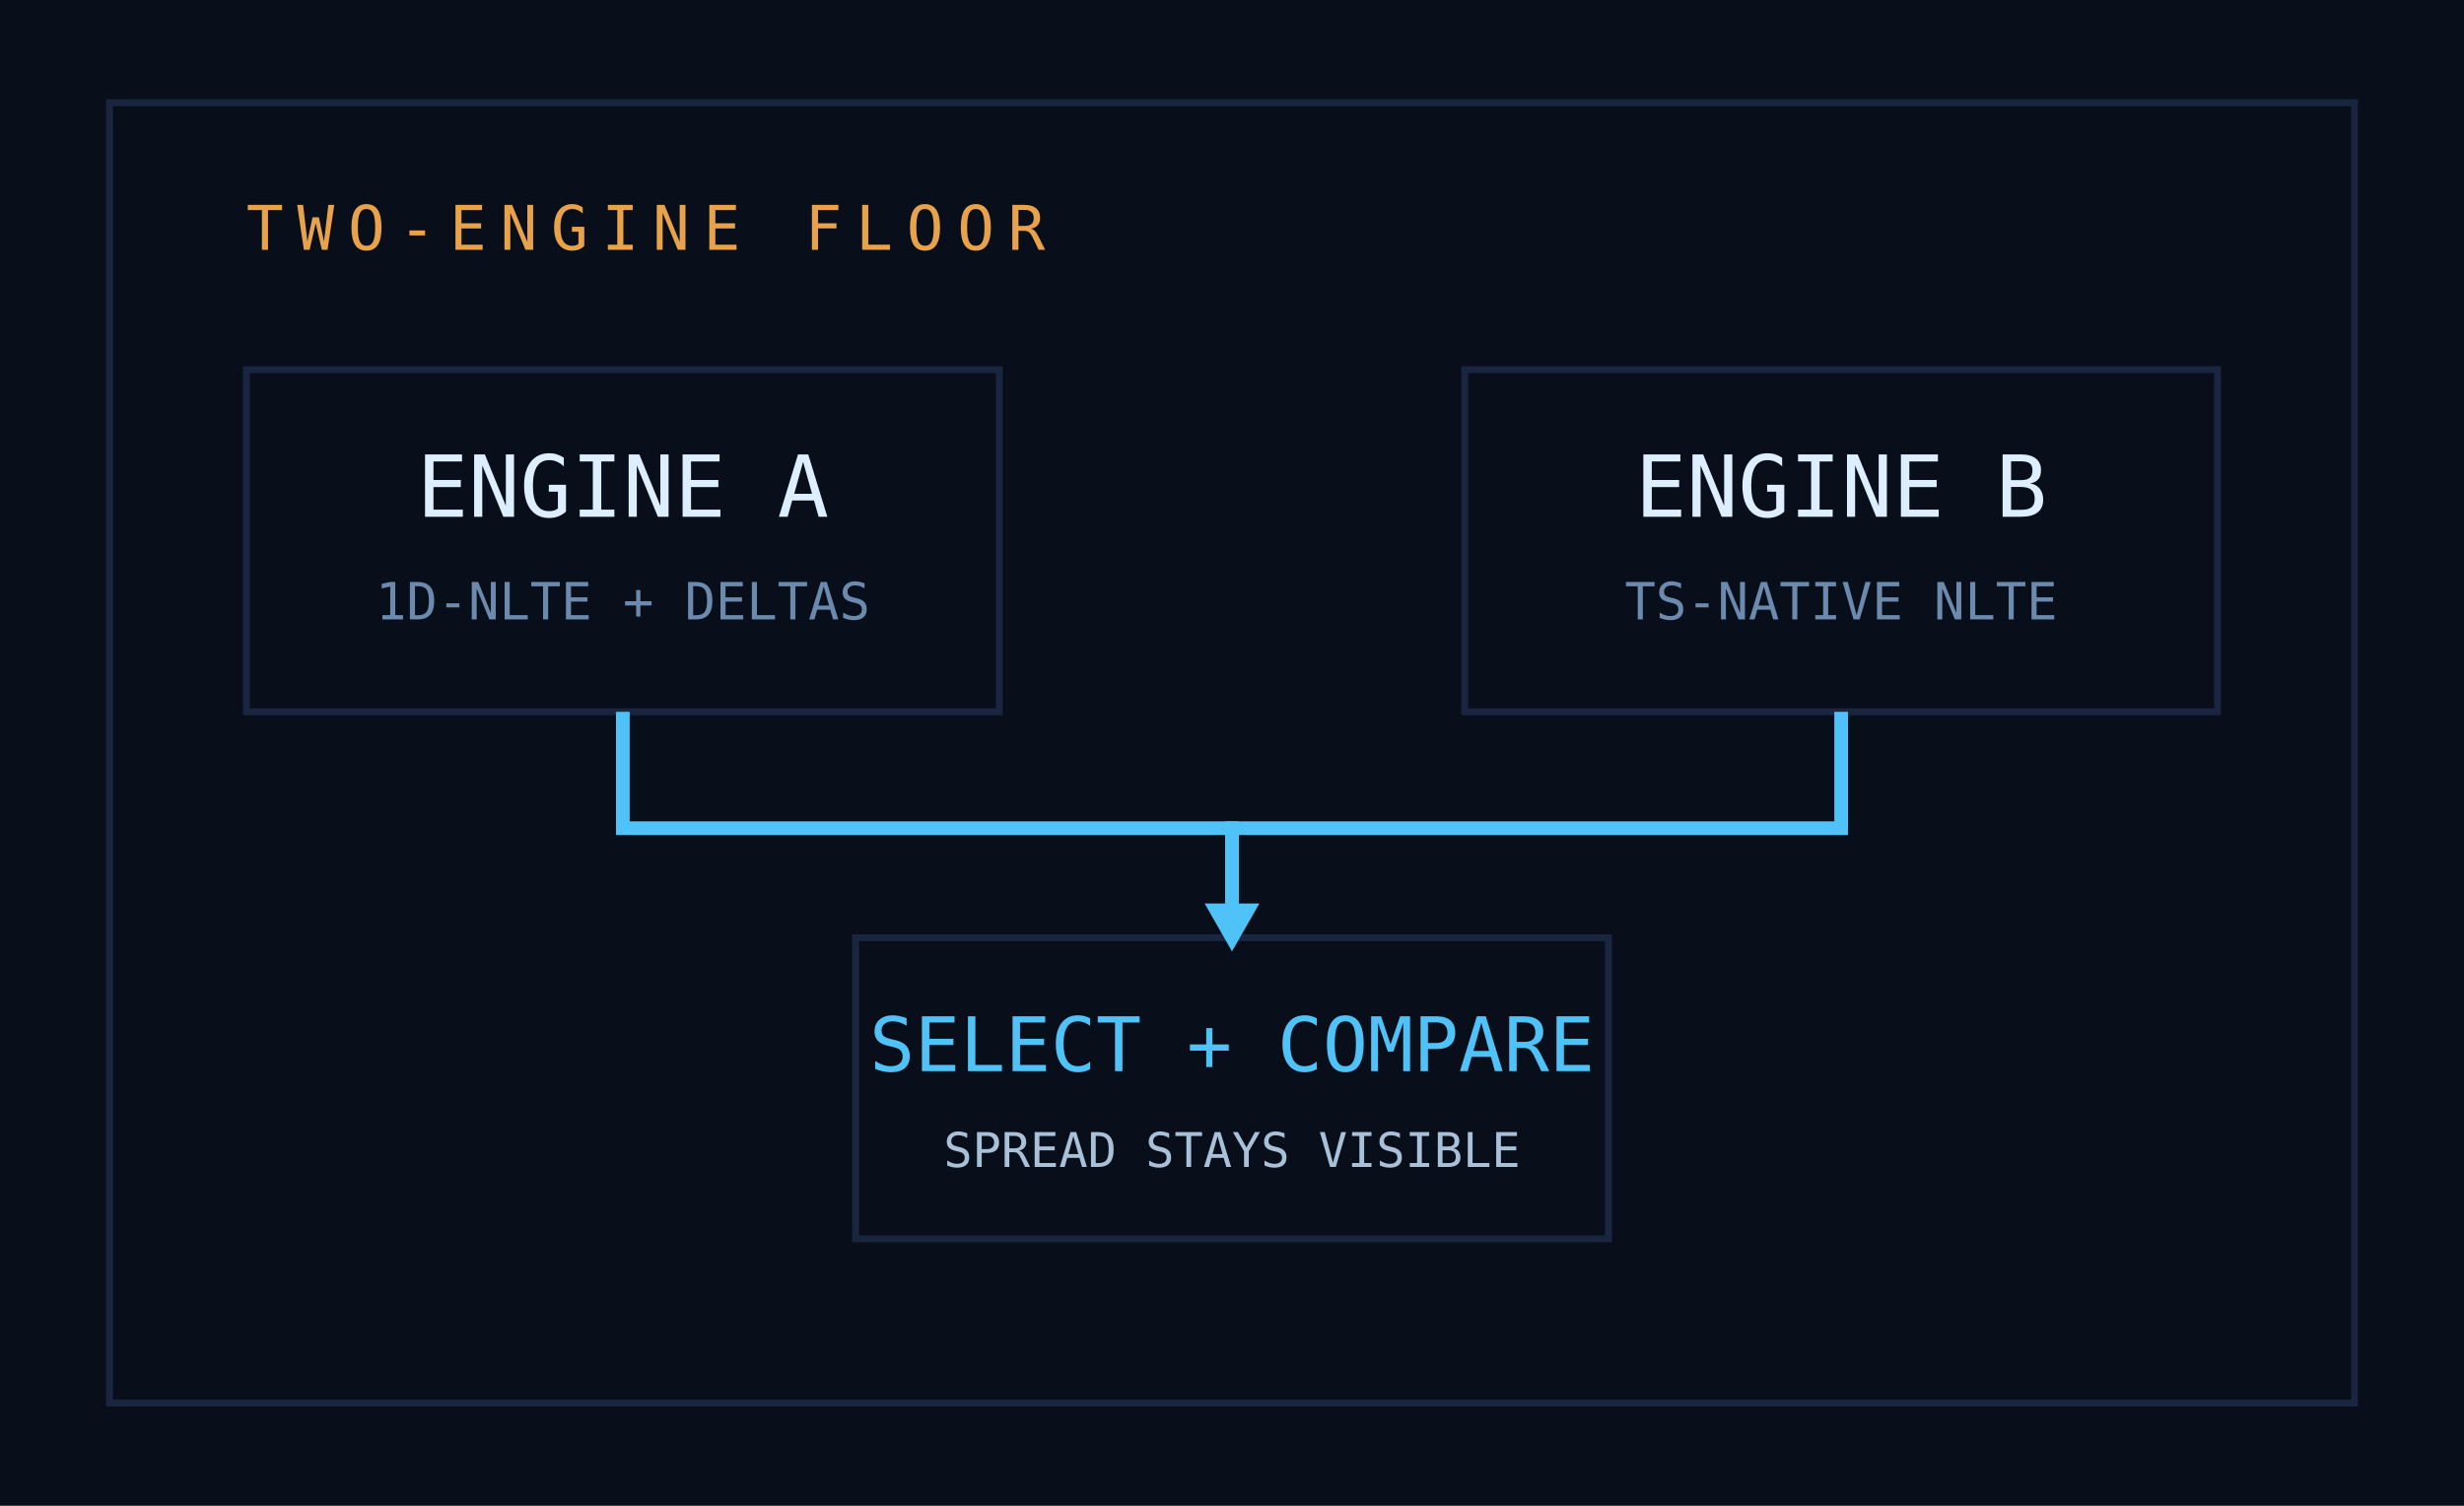
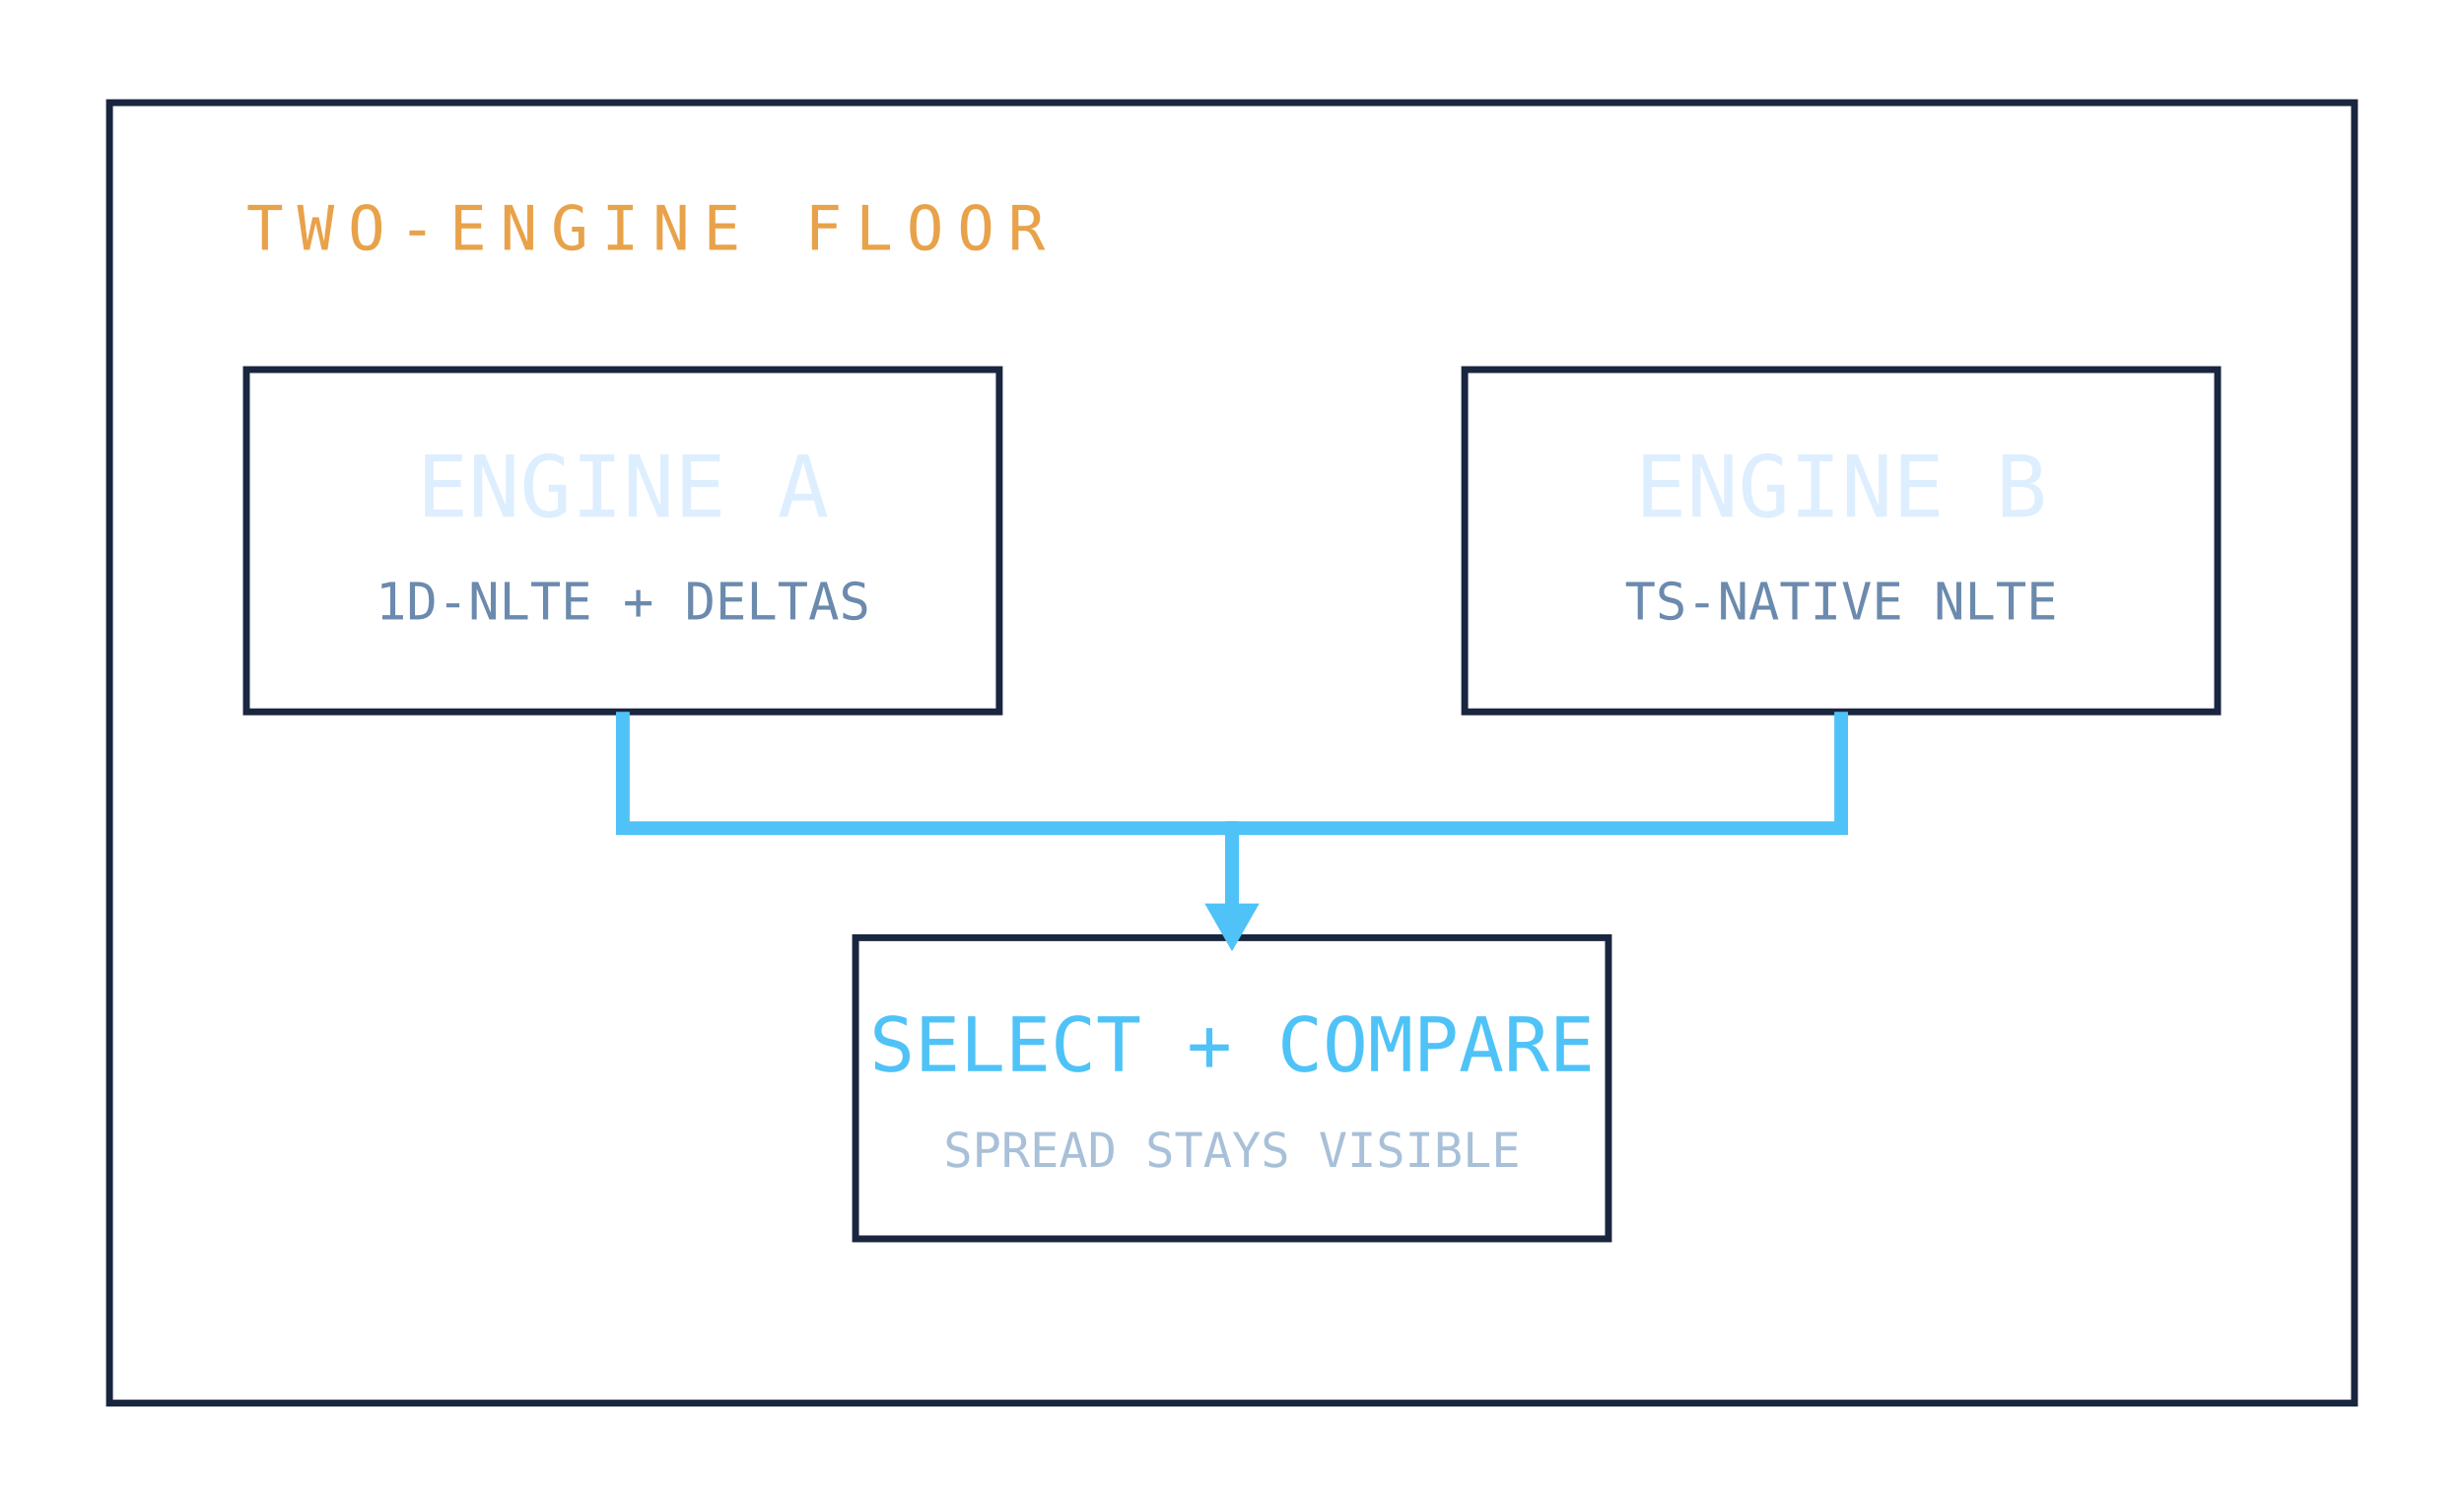
<svg xmlns="http://www.w3.org/2000/svg" viewBox="0 0 720 440" role="img" aria-labelledby="title desc">
-   <rect width="720" height="440" fill="#080e1a" />
  <g fill="none" stroke="#1a2640" stroke-width="2">
    <rect x="32" y="30" width="656" height="380" />
    <rect x="72" y="108" width="220" height="100" />
    <rect x="428" y="108" width="220" height="100" />
    <rect x="250" y="274" width="220" height="88" />
  </g>
  <g font-family="Space Mono,monospace">
    <text x="72" y="73" fill="#e8a24a" font-size="18" letter-spacing="4">TWO-ENGINE FLOOR</text>
    <text x="182" y="151" text-anchor="middle" fill="#ddeeff" font-size="25">ENGINE A</text>
    <text x="182" y="181" text-anchor="middle" fill="#6b8aad" font-size="15">1D-NLTE + DELTAS</text>
    <text x="538" y="151" text-anchor="middle" fill="#ddeeff" font-size="25">ENGINE B</text>
    <text x="538" y="181" text-anchor="middle" fill="#6b8aad" font-size="15">TS-NATIVE NLTE</text>
    <text x="360" y="313" text-anchor="middle" fill="#4fc3f7" font-size="22">SELECT + COMPARE</text>
    <text x="360" y="341" text-anchor="middle" fill="#a8c0d8" font-size="14">SPREAD STAYS VISIBLE</text>
  </g>
  <g fill="none" stroke="#4fc3f7" stroke-width="4">
    <path d="M182 208v34h178v32" />
    <path d="M538 208v34H360v32" />
  </g>
  <g fill="#4fc3f7">
    <path d="M352 264l8 14 8-14z" />
  </g>
</svg>
